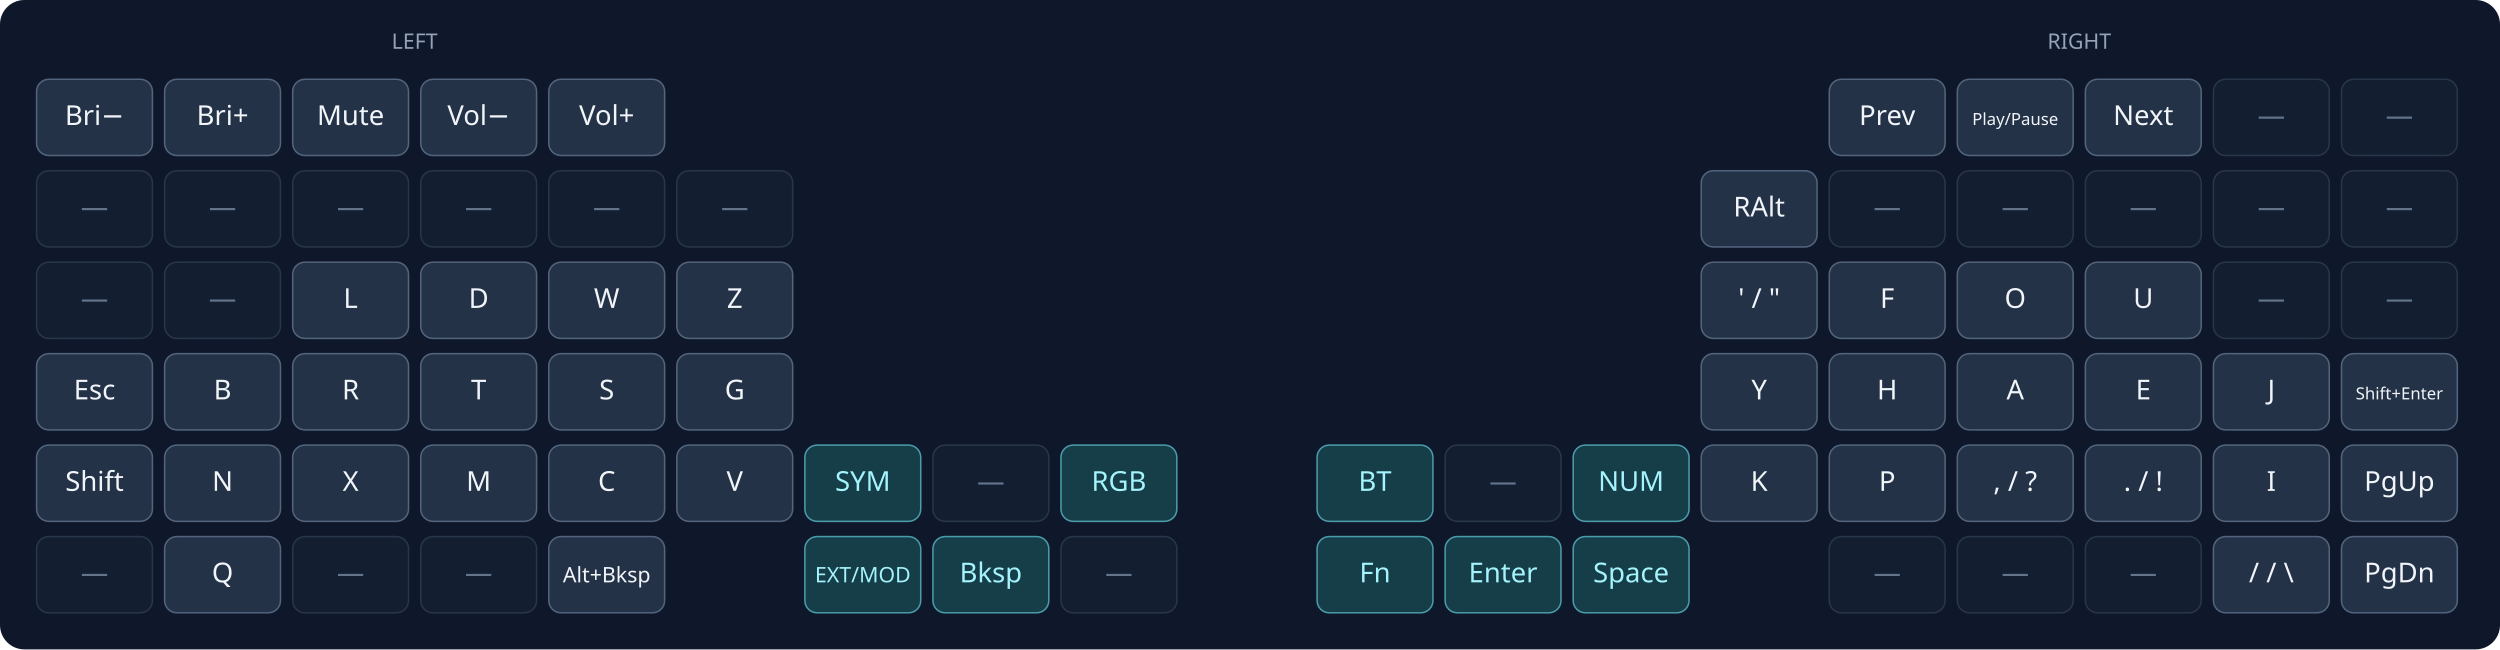
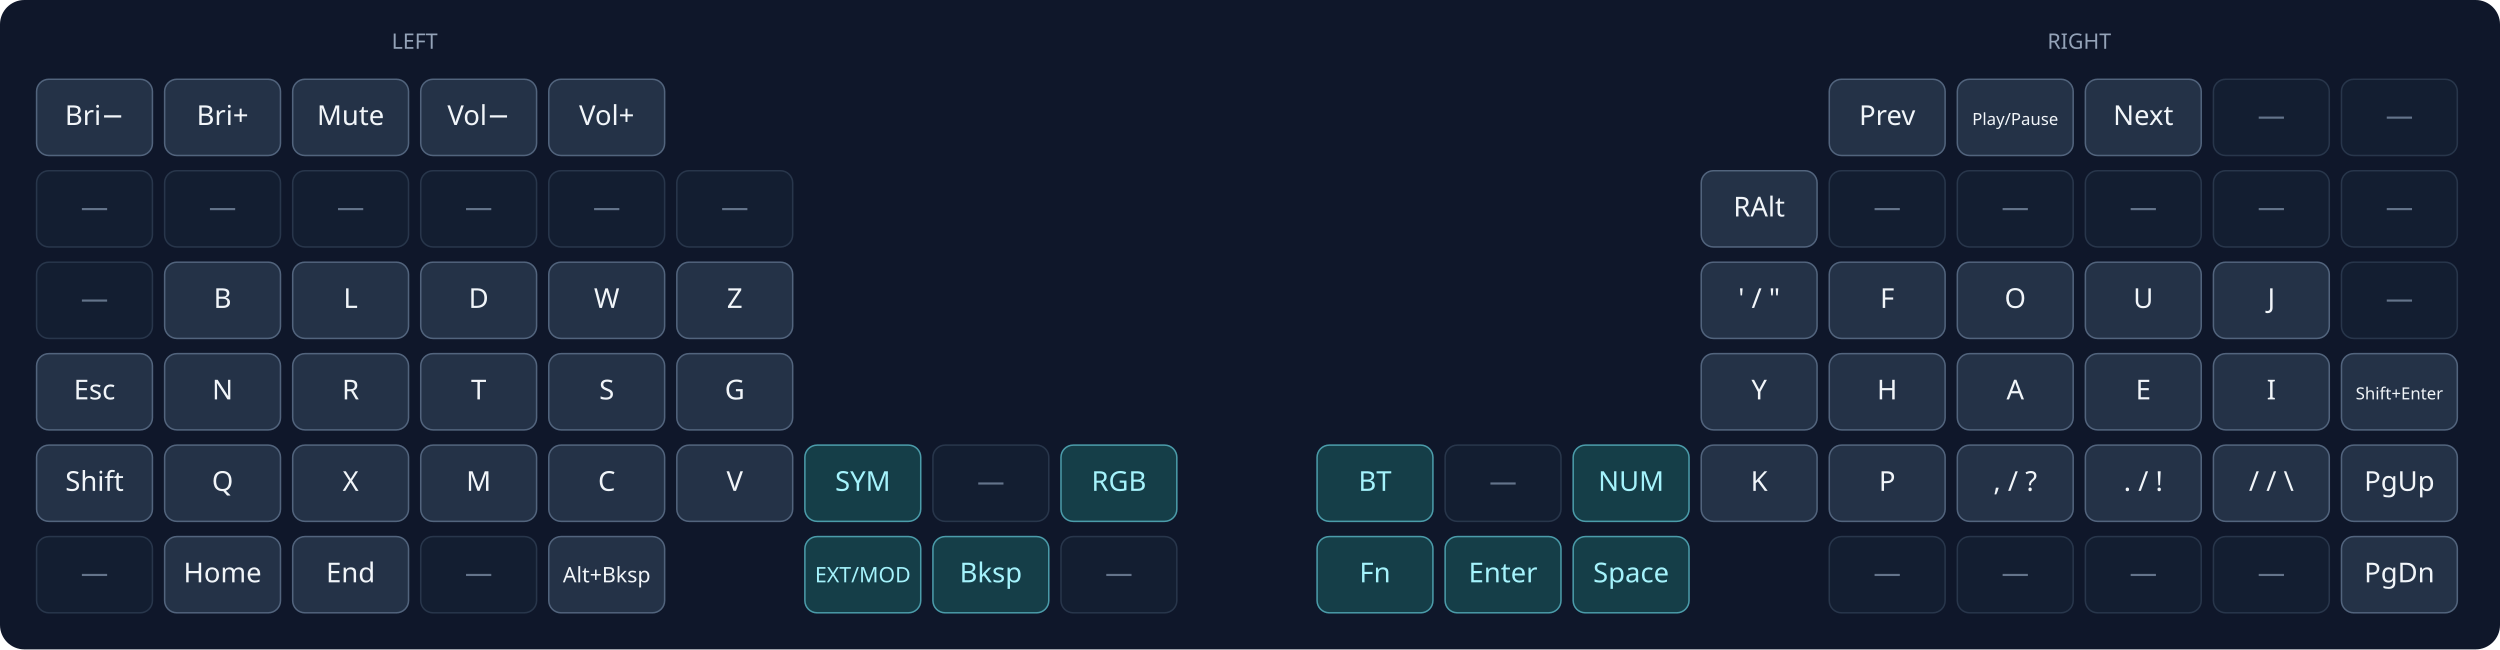
<svg xmlns="http://www.w3.org/2000/svg" width="1640" height="426" viewBox="0 0 1640 426" role="img" aria-labelledby="title desc">
  <rect width="1640" height="426" rx="16" fill="#0f172a" />
  <g font-family="system-ui, sans-serif" text-anchor="middle">
    <text x="272" y="32" fill="#94a3b8" font-size="14">LEFT</text>
    <text x="1364" y="32" fill="#94a3b8" font-size="14">RIGHT</text>
    <g data-position="0" data-binding="&amp;kp C_BRI_DN">
      <rect x="24" y="52" width="76" height="50" rx="8" fill="#243247" stroke="#52647d" />
      <text x="62" y="82" fill="#f1f5f9" font-size="18">Bri−</text>
    </g>
    <g data-position="1" data-binding="&amp;kp C_BRI_UP">
      <rect x="108" y="52" width="76" height="50" rx="8" fill="#243247" stroke="#52647d" />
      <text x="146" y="82" fill="#f1f5f9" font-size="18">Bri+</text>
    </g>
    <g data-position="2" data-binding="&amp;kp C_MUTE">
      <rect x="192" y="52" width="76" height="50" rx="8" fill="#243247" stroke="#52647d" />
      <text x="230" y="82" fill="#f1f5f9" font-size="18">Mute</text>
    </g>
    <g data-position="3" data-binding="&amp;kp C_VOL_DN">
      <rect x="276" y="52" width="76" height="50" rx="8" fill="#243247" stroke="#52647d" />
      <text x="314" y="82" fill="#f1f5f9" font-size="18">Vol−</text>
    </g>
    <g data-position="4" data-binding="&amp;kp C_VOL_UP">
      <rect x="360" y="52" width="76" height="50" rx="8" fill="#243247" stroke="#52647d" />
      <text x="398" y="82" fill="#f1f5f9" font-size="18">Vol+</text>
    </g>
    <g data-position="5" data-binding="&amp;kp C_PREV">
      <rect x="1200" y="52" width="76" height="50" rx="8" fill="#243247" stroke="#52647d" />
      <text x="1238" y="82" fill="#f1f5f9" font-size="18">Prev</text>
    </g>
    <g data-position="6" data-binding="&amp;kp C_PP">
      <rect x="1284" y="52" width="76" height="50" rx="8" fill="#243247" stroke="#52647d" />
      <text x="1322" y="82" fill="#f1f5f9" font-size="11">Play/Pause</text>
    </g>
    <g data-position="7" data-binding="&amp;kp C_NEXT">
      <rect x="1368" y="52" width="76" height="50" rx="8" fill="#243247" stroke="#52647d" />
      <text x="1406" y="82" fill="#f1f5f9" font-size="18">Next</text>
    </g>
    <g data-position="8" data-binding="&amp;none">
      <rect x="1452" y="52" width="76" height="50" rx="8" fill="#131e31" stroke="#28364b" />
      <text x="1490" y="82" fill="#64748b" font-size="18">—</text>
    </g>
    <g data-position="9" data-binding="&amp;none">
      <rect x="1536" y="52" width="76" height="50" rx="8" fill="#131e31" stroke="#28364b" />
      <text x="1574" y="82" fill="#64748b" font-size="18">—</text>
    </g>
    <g data-position="10" data-binding="&amp;none">
      <rect x="24" y="112" width="76" height="50" rx="8" fill="#131e31" stroke="#28364b" />
      <text x="62" y="142" fill="#64748b" font-size="18">—</text>
    </g>
    <g data-position="11" data-binding="&amp;none">
      <rect x="108" y="112" width="76" height="50" rx="8" fill="#131e31" stroke="#28364b" />
      <text x="146" y="142" fill="#64748b" font-size="18">—</text>
    </g>
    <g data-position="12" data-binding="&amp;none">
      <rect x="192" y="112" width="76" height="50" rx="8" fill="#131e31" stroke="#28364b" />
      <text x="230" y="142" fill="#64748b" font-size="18">—</text>
    </g>
    <g data-position="13" data-binding="&amp;none">
      <rect x="276" y="112" width="76" height="50" rx="8" fill="#131e31" stroke="#28364b" />
      <text x="314" y="142" fill="#64748b" font-size="18">—</text>
    </g>
    <g data-position="14" data-binding="&amp;none">
      <rect x="360" y="112" width="76" height="50" rx="8" fill="#131e31" stroke="#28364b" />
      <text x="398" y="142" fill="#64748b" font-size="18">—</text>
    </g>
    <g data-position="15" data-binding="&amp;none">
      <rect x="444" y="112" width="76" height="50" rx="8" fill="#131e31" stroke="#28364b" />
      <text x="482" y="142" fill="#64748b" font-size="18">—</text>
    </g>
    <g data-position="16" data-binding="&amp;kp RALT">
      <rect x="1116" y="112" width="76" height="50" rx="8" fill="#243247" stroke="#52647d" />
      <text x="1154" y="142" fill="#f1f5f9" font-size="18">RAlt</text>
    </g>
    <g data-position="17" data-binding="&amp;none">
      <rect x="1200" y="112" width="76" height="50" rx="8" fill="#131e31" stroke="#28364b" />
      <text x="1238" y="142" fill="#64748b" font-size="18">—</text>
    </g>
    <g data-position="18" data-binding="&amp;none">
      <rect x="1284" y="112" width="76" height="50" rx="8" fill="#131e31" stroke="#28364b" />
      <text x="1322" y="142" fill="#64748b" font-size="18">—</text>
    </g>
    <g data-position="19" data-binding="&amp;none">
      <rect x="1368" y="112" width="76" height="50" rx="8" fill="#131e31" stroke="#28364b" />
      <text x="1406" y="142" fill="#64748b" font-size="18">—</text>
    </g>
    <g data-position="20" data-binding="&amp;none">
      <rect x="1452" y="112" width="76" height="50" rx="8" fill="#131e31" stroke="#28364b" />
      <text x="1490" y="142" fill="#64748b" font-size="18">—</text>
    </g>
    <g data-position="21" data-binding="&amp;none">
      <rect x="1536" y="112" width="76" height="50" rx="8" fill="#131e31" stroke="#28364b" />
      <text x="1574" y="142" fill="#64748b" font-size="18">—</text>
    </g>
    <g data-position="22" data-binding="&amp;none">
      <rect x="24" y="172" width="76" height="50" rx="8" fill="#131e31" stroke="#28364b" />
      <text x="62" y="202" fill="#64748b" font-size="18">—</text>
    </g>
-     <g data-position="23" data-binding="&amp;none">
-       <rect x="108" y="172" width="76" height="50" rx="8" fill="#131e31" stroke="#28364b" />
-       <text x="146" y="202" fill="#64748b" font-size="18">—</text>
+     <g data-position="23" data-binding="&amp;kp B">
+       <rect x="108" y="172" width="76" height="50" rx="8" fill="#243247" stroke="#52647d" />
+       <text x="146" y="202" fill="#f1f5f9" font-size="18">B</text>
    </g>
    <g data-position="24" data-binding="&amp;kp L">
      <rect x="192" y="172" width="76" height="50" rx="8" fill="#243247" stroke="#52647d" />
      <text x="230" y="202" fill="#f1f5f9" font-size="18">L</text>
    </g>
    <g data-position="25" data-binding="&amp;kp D">
      <rect x="276" y="172" width="76" height="50" rx="8" fill="#243247" stroke="#52647d" />
      <text x="314" y="202" fill="#f1f5f9" font-size="18">D</text>
    </g>
    <g data-position="26" data-binding="&amp;kp W">
      <rect x="360" y="172" width="76" height="50" rx="8" fill="#243247" stroke="#52647d" />
      <text x="398" y="202" fill="#f1f5f9" font-size="18">W</text>
    </g>
    <g data-position="27" data-binding="&amp;kp Z">
      <rect x="444" y="172" width="76" height="50" rx="8" fill="#243247" stroke="#52647d" />
      <text x="482" y="202" fill="#f1f5f9" font-size="18">Z</text>
    </g>
    <g data-position="28" data-binding="&amp;apo_dquote">
      <rect x="1116" y="172" width="76" height="50" rx="8" fill="#243247" stroke="#52647d" />
      <text x="1154" y="202" fill="#f1f5f9" font-size="18">' / "</text>
    </g>
    <g data-position="29" data-binding="&amp;kp F">
      <rect x="1200" y="172" width="76" height="50" rx="8" fill="#243247" stroke="#52647d" />
      <text x="1238" y="202" fill="#f1f5f9" font-size="18">F</text>
    </g>
    <g data-position="30" data-binding="&amp;kp O">
      <rect x="1284" y="172" width="76" height="50" rx="8" fill="#243247" stroke="#52647d" />
      <text x="1322" y="202" fill="#f1f5f9" font-size="18">O</text>
    </g>
    <g data-position="31" data-binding="&amp;kp U">
      <rect x="1368" y="172" width="76" height="50" rx="8" fill="#243247" stroke="#52647d" />
      <text x="1406" y="202" fill="#f1f5f9" font-size="18">U</text>
    </g>
-     <g data-position="32" data-binding="&amp;none">
-       <rect x="1452" y="172" width="76" height="50" rx="8" fill="#131e31" stroke="#28364b" />
-       <text x="1490" y="202" fill="#64748b" font-size="18">—</text>
+     <g data-position="32" data-binding="&amp;kp J">
+       <rect x="1452" y="172" width="76" height="50" rx="8" fill="#243247" stroke="#52647d" />
+       <text x="1490" y="202" fill="#f1f5f9" font-size="18">J</text>
    </g>
    <g data-position="33" data-binding="&amp;none">
      <rect x="1536" y="172" width="76" height="50" rx="8" fill="#131e31" stroke="#28364b" />
      <text x="1574" y="202" fill="#64748b" font-size="18">—</text>
    </g>
    <g data-position="34" data-binding="&amp;kp ESC">
      <rect x="24" y="232" width="76" height="50" rx="8" fill="#243247" stroke="#52647d" />
      <text x="62" y="262" fill="#f1f5f9" font-size="18">Esc</text>
    </g>
-     <g data-position="35" data-binding="&amp;kp B">
+     <g data-position="35" data-binding="&amp;kp N">
      <rect x="108" y="232" width="76" height="50" rx="8" fill="#243247" stroke="#52647d" />
-       <text x="146" y="262" fill="#f1f5f9" font-size="18">B</text>
+       <text x="146" y="262" fill="#f1f5f9" font-size="18">N</text>
    </g>
    <g data-position="36" data-binding="&amp;kp R">
      <rect x="192" y="232" width="76" height="50" rx="8" fill="#243247" stroke="#52647d" />
      <text x="230" y="262" fill="#f1f5f9" font-size="18">R</text>
    </g>
    <g data-position="37" data-binding="&amp;kp T">
      <rect x="276" y="232" width="76" height="50" rx="8" fill="#243247" stroke="#52647d" />
      <text x="314" y="262" fill="#f1f5f9" font-size="18">T</text>
    </g>
    <g data-position="38" data-binding="&amp;kp S">
      <rect x="360" y="232" width="76" height="50" rx="8" fill="#243247" stroke="#52647d" />
      <text x="398" y="262" fill="#f1f5f9" font-size="18">S</text>
    </g>
    <g data-position="39" data-binding="&amp;kp G">
      <rect x="444" y="232" width="76" height="50" rx="8" fill="#243247" stroke="#52647d" />
      <text x="482" y="262" fill="#f1f5f9" font-size="18">G</text>
    </g>
    <g data-position="40" data-binding="&amp;kp Y">
      <rect x="1116" y="232" width="76" height="50" rx="8" fill="#243247" stroke="#52647d" />
      <text x="1154" y="262" fill="#f1f5f9" font-size="18">Y</text>
    </g>
    <g data-position="41" data-binding="&amp;kp H">
      <rect x="1200" y="232" width="76" height="50" rx="8" fill="#243247" stroke="#52647d" />
      <text x="1238" y="262" fill="#f1f5f9" font-size="18">H</text>
    </g>
    <g data-position="42" data-binding="&amp;kp A">
      <rect x="1284" y="232" width="76" height="50" rx="8" fill="#243247" stroke="#52647d" />
      <text x="1322" y="262" fill="#f1f5f9" font-size="18">A</text>
    </g>
    <g data-position="43" data-binding="&amp;kp E">
      <rect x="1368" y="232" width="76" height="50" rx="8" fill="#243247" stroke="#52647d" />
      <text x="1406" y="262" fill="#f1f5f9" font-size="18">E</text>
    </g>
-     <g data-position="44" data-binding="&amp;kp J">
+     <g data-position="44" data-binding="&amp;kp I">
      <rect x="1452" y="232" width="76" height="50" rx="8" fill="#243247" stroke="#52647d" />
-       <text x="1490" y="262" fill="#f1f5f9" font-size="18">J</text>
+       <text x="1490" y="262" fill="#f1f5f9" font-size="18">I</text>
    </g>
    <g data-position="45" data-binding="&amp;kp LS(RET)">
      <rect x="1536" y="232" width="76" height="50" rx="8" fill="#243247" stroke="#52647d" />
      <text x="1574" y="262" fill="#f1f5f9" font-size="11">Shift+Enter</text>
    </g>
    <g data-position="46" data-binding="&amp;kp LSHFT">
      <rect x="24" y="292" width="76" height="50" rx="8" fill="#243247" stroke="#52647d" />
      <text x="62" y="322" fill="#f1f5f9" font-size="18">Shift</text>
    </g>
-     <g data-position="47" data-binding="&amp;kp N">
+     <g data-position="47" data-binding="&amp;kp Q">
      <rect x="108" y="292" width="76" height="50" rx="8" fill="#243247" stroke="#52647d" />
-       <text x="146" y="322" fill="#f1f5f9" font-size="18">N</text>
+       <text x="146" y="322" fill="#f1f5f9" font-size="18">Q</text>
    </g>
    <g data-position="48" data-binding="&amp;kp X">
      <rect x="192" y="292" width="76" height="50" rx="8" fill="#243247" stroke="#52647d" />
      <text x="230" y="322" fill="#f1f5f9" font-size="18">X</text>
    </g>
    <g data-position="49" data-binding="&amp;kp M">
      <rect x="276" y="292" width="76" height="50" rx="8" fill="#243247" stroke="#52647d" />
      <text x="314" y="322" fill="#f1f5f9" font-size="18">M</text>
    </g>
    <g data-position="50" data-binding="&amp;kp C">
      <rect x="360" y="292" width="76" height="50" rx="8" fill="#243247" stroke="#52647d" />
      <text x="398" y="322" fill="#f1f5f9" font-size="18">C</text>
    </g>
    <g data-position="51" data-binding="&amp;kp V">
      <rect x="444" y="292" width="76" height="50" rx="8" fill="#243247" stroke="#52647d" />
      <text x="482" y="322" fill="#f1f5f9" font-size="18">V</text>
    </g>
    <g data-position="52" data-binding="&amp;sticky_layer SYM">
      <rect x="528" y="292" width="76" height="50" rx="8" fill="#153e48" stroke="#4b9caa" />
      <text x="566" y="322" fill="#a5f3fc" font-size="18">SYM</text>
    </g>
    <g data-position="53" data-binding="&amp;none">
      <rect x="612" y="292" width="76" height="50" rx="8" fill="#131e31" stroke="#28364b" />
      <text x="650" y="322" fill="#64748b" font-size="18">—</text>
    </g>
    <g data-position="54" data-binding="&amp;mo RGB">
      <rect x="696" y="292" width="76" height="50" rx="8" fill="#153e48" stroke="#4b9caa" />
      <text x="734" y="322" fill="#a5f3fc" font-size="18">RGB</text>
    </g>
    <g data-position="55" data-binding="&amp;mo BT">
      <rect x="864" y="292" width="76" height="50" rx="8" fill="#153e48" stroke="#4b9caa" />
      <text x="902" y="322" fill="#a5f3fc" font-size="18">BT</text>
    </g>
    <g data-position="56" data-binding="&amp;none">
      <rect x="948" y="292" width="76" height="50" rx="8" fill="#131e31" stroke="#28364b" />
      <text x="986" y="322" fill="#64748b" font-size="18">—</text>
    </g>
    <g data-position="57" data-binding="&amp;sticky_layer NUM">
      <rect x="1032" y="292" width="76" height="50" rx="8" fill="#153e48" stroke="#4b9caa" />
      <text x="1070" y="322" fill="#a5f3fc" font-size="18">NUM</text>
    </g>
    <g data-position="58" data-binding="&amp;kp K">
      <rect x="1116" y="292" width="76" height="50" rx="8" fill="#243247" stroke="#52647d" />
      <text x="1154" y="322" fill="#f1f5f9" font-size="18">K</text>
    </g>
    <g data-position="59" data-binding="&amp;kp P">
      <rect x="1200" y="292" width="76" height="50" rx="8" fill="#243247" stroke="#52647d" />
      <text x="1238" y="322" fill="#f1f5f9" font-size="18">P</text>
    </g>
    <g data-position="60" data-binding="&amp;comma_qmark">
      <rect x="1284" y="292" width="76" height="50" rx="8" fill="#243247" stroke="#52647d" />
      <text x="1322" y="322" fill="#f1f5f9" font-size="18">, / ?</text>
    </g>
    <g data-position="61" data-binding="&amp;dot_excl">
      <rect x="1368" y="292" width="76" height="50" rx="8" fill="#243247" stroke="#52647d" />
      <text x="1406" y="322" fill="#f1f5f9" font-size="18">. / !</text>
    </g>
-     <g data-position="62" data-binding="&amp;kp I">
+     <g data-position="62" data-binding="&amp;slash_bslash">
      <rect x="1452" y="292" width="76" height="50" rx="8" fill="#243247" stroke="#52647d" />
-       <text x="1490" y="322" fill="#f1f5f9" font-size="18">I</text>
+       <text x="1490" y="322" fill="#f1f5f9" font-size="18">/ / \</text>
    </g>
    <g data-position="63" data-binding="&amp;kp PG_UP">
      <rect x="1536" y="292" width="76" height="50" rx="8" fill="#243247" stroke="#52647d" />
      <text x="1574" y="322" fill="#f1f5f9" font-size="18">PgUp</text>
    </g>
    <g data-position="64" data-binding="&amp;none">
      <rect x="24" y="352" width="76" height="50" rx="8" fill="#131e31" stroke="#28364b" />
      <text x="62" y="382" fill="#64748b" font-size="18">—</text>
    </g>
-     <g data-position="65" data-binding="&amp;kp Q">
+     <g data-position="65" data-binding="&amp;kp HOME">
      <rect x="108" y="352" width="76" height="50" rx="8" fill="#243247" stroke="#52647d" />
-       <text x="146" y="382" fill="#f1f5f9" font-size="18">Q</text>
-     </g>
-     <g data-position="66" data-binding="&amp;none">
-       <rect x="192" y="352" width="76" height="50" rx="8" fill="#131e31" stroke="#28364b" />
-       <text x="230" y="382" fill="#64748b" font-size="18">—</text>
+       <text x="146" y="382" fill="#f1f5f9" font-size="18">Home</text>
+     </g>
+     <g data-position="66" data-binding="&amp;kp END">
+       <rect x="192" y="352" width="76" height="50" rx="8" fill="#243247" stroke="#52647d" />
+       <text x="230" y="382" fill="#f1f5f9" font-size="18">End</text>
    </g>
    <g data-position="67" data-binding="&amp;none">
      <rect x="276" y="352" width="76" height="50" rx="8" fill="#131e31" stroke="#28364b" />
      <text x="314" y="382" fill="#64748b" font-size="18">—</text>
    </g>
    <g data-position="68" data-binding="&amp;kp LA(BSPC)">
      <rect x="360" y="352" width="76" height="50" rx="8" fill="#243247" stroke="#52647d" />
      <text x="398" y="382" fill="#f1f5f9" font-size="14">Alt+Bksp</text>
    </g>
    <g data-position="69" data-binding="&amp;ext_mod EXT MOD">
      <rect x="528" y="352" width="76" height="50" rx="8" fill="#153e48" stroke="#4b9caa" />
      <text x="566" y="382" fill="#a5f3fc" font-size="14">EXT/MOD</text>
    </g>
    <g data-position="70" data-binding="&amp;kp BSPC">
      <rect x="612" y="352" width="76" height="50" rx="8" fill="#153e48" stroke="#4b9caa" />
      <text x="650" y="382" fill="#a5f3fc" font-size="18">Bksp</text>
    </g>
    <g data-position="71" data-binding="&amp;none">
      <rect x="696" y="352" width="76" height="50" rx="8" fill="#131e31" stroke="#28364b" />
      <text x="734" y="382" fill="#64748b" font-size="18">—</text>
    </g>
    <g data-position="72" data-binding="&amp;mo FN">
      <rect x="864" y="352" width="76" height="50" rx="8" fill="#153e48" stroke="#4b9caa" />
      <text x="902" y="382" fill="#a5f3fc" font-size="18">Fn</text>
    </g>
    <g data-position="73" data-binding="&amp;kp RET">
      <rect x="948" y="352" width="76" height="50" rx="8" fill="#153e48" stroke="#4b9caa" />
      <text x="986" y="382" fill="#a5f3fc" font-size="18">Enter</text>
    </g>
    <g data-position="74" data-binding="&amp;kp SPACE">
      <rect x="1032" y="352" width="76" height="50" rx="8" fill="#153e48" stroke="#4b9caa" />
      <text x="1070" y="382" fill="#a5f3fc" font-size="18">Space</text>
    </g>
    <g data-position="75" data-binding="&amp;none">
      <rect x="1200" y="352" width="76" height="50" rx="8" fill="#131e31" stroke="#28364b" />
      <text x="1238" y="382" fill="#64748b" font-size="18">—</text>
    </g>
    <g data-position="76" data-binding="&amp;none">
      <rect x="1284" y="352" width="76" height="50" rx="8" fill="#131e31" stroke="#28364b" />
      <text x="1322" y="382" fill="#64748b" font-size="18">—</text>
    </g>
    <g data-position="77" data-binding="&amp;none">
      <rect x="1368" y="352" width="76" height="50" rx="8" fill="#131e31" stroke="#28364b" />
      <text x="1406" y="382" fill="#64748b" font-size="18">—</text>
    </g>
-     <g data-position="78" data-binding="&amp;slash_bslash">
-       <rect x="1452" y="352" width="76" height="50" rx="8" fill="#243247" stroke="#52647d" />
-       <text x="1490" y="382" fill="#f1f5f9" font-size="18">/ / \</text>
+     <g data-position="78" data-binding="&amp;none">
+       <rect x="1452" y="352" width="76" height="50" rx="8" fill="#131e31" stroke="#28364b" />
+       <text x="1490" y="382" fill="#64748b" font-size="18">—</text>
    </g>
    <g data-position="79" data-binding="&amp;kp PG_DN">
      <rect x="1536" y="352" width="76" height="50" rx="8" fill="#243247" stroke="#52647d" />
      <text x="1574" y="382" fill="#f1f5f9" font-size="18">PgDn</text>
    </g>
  </g>
</svg>
